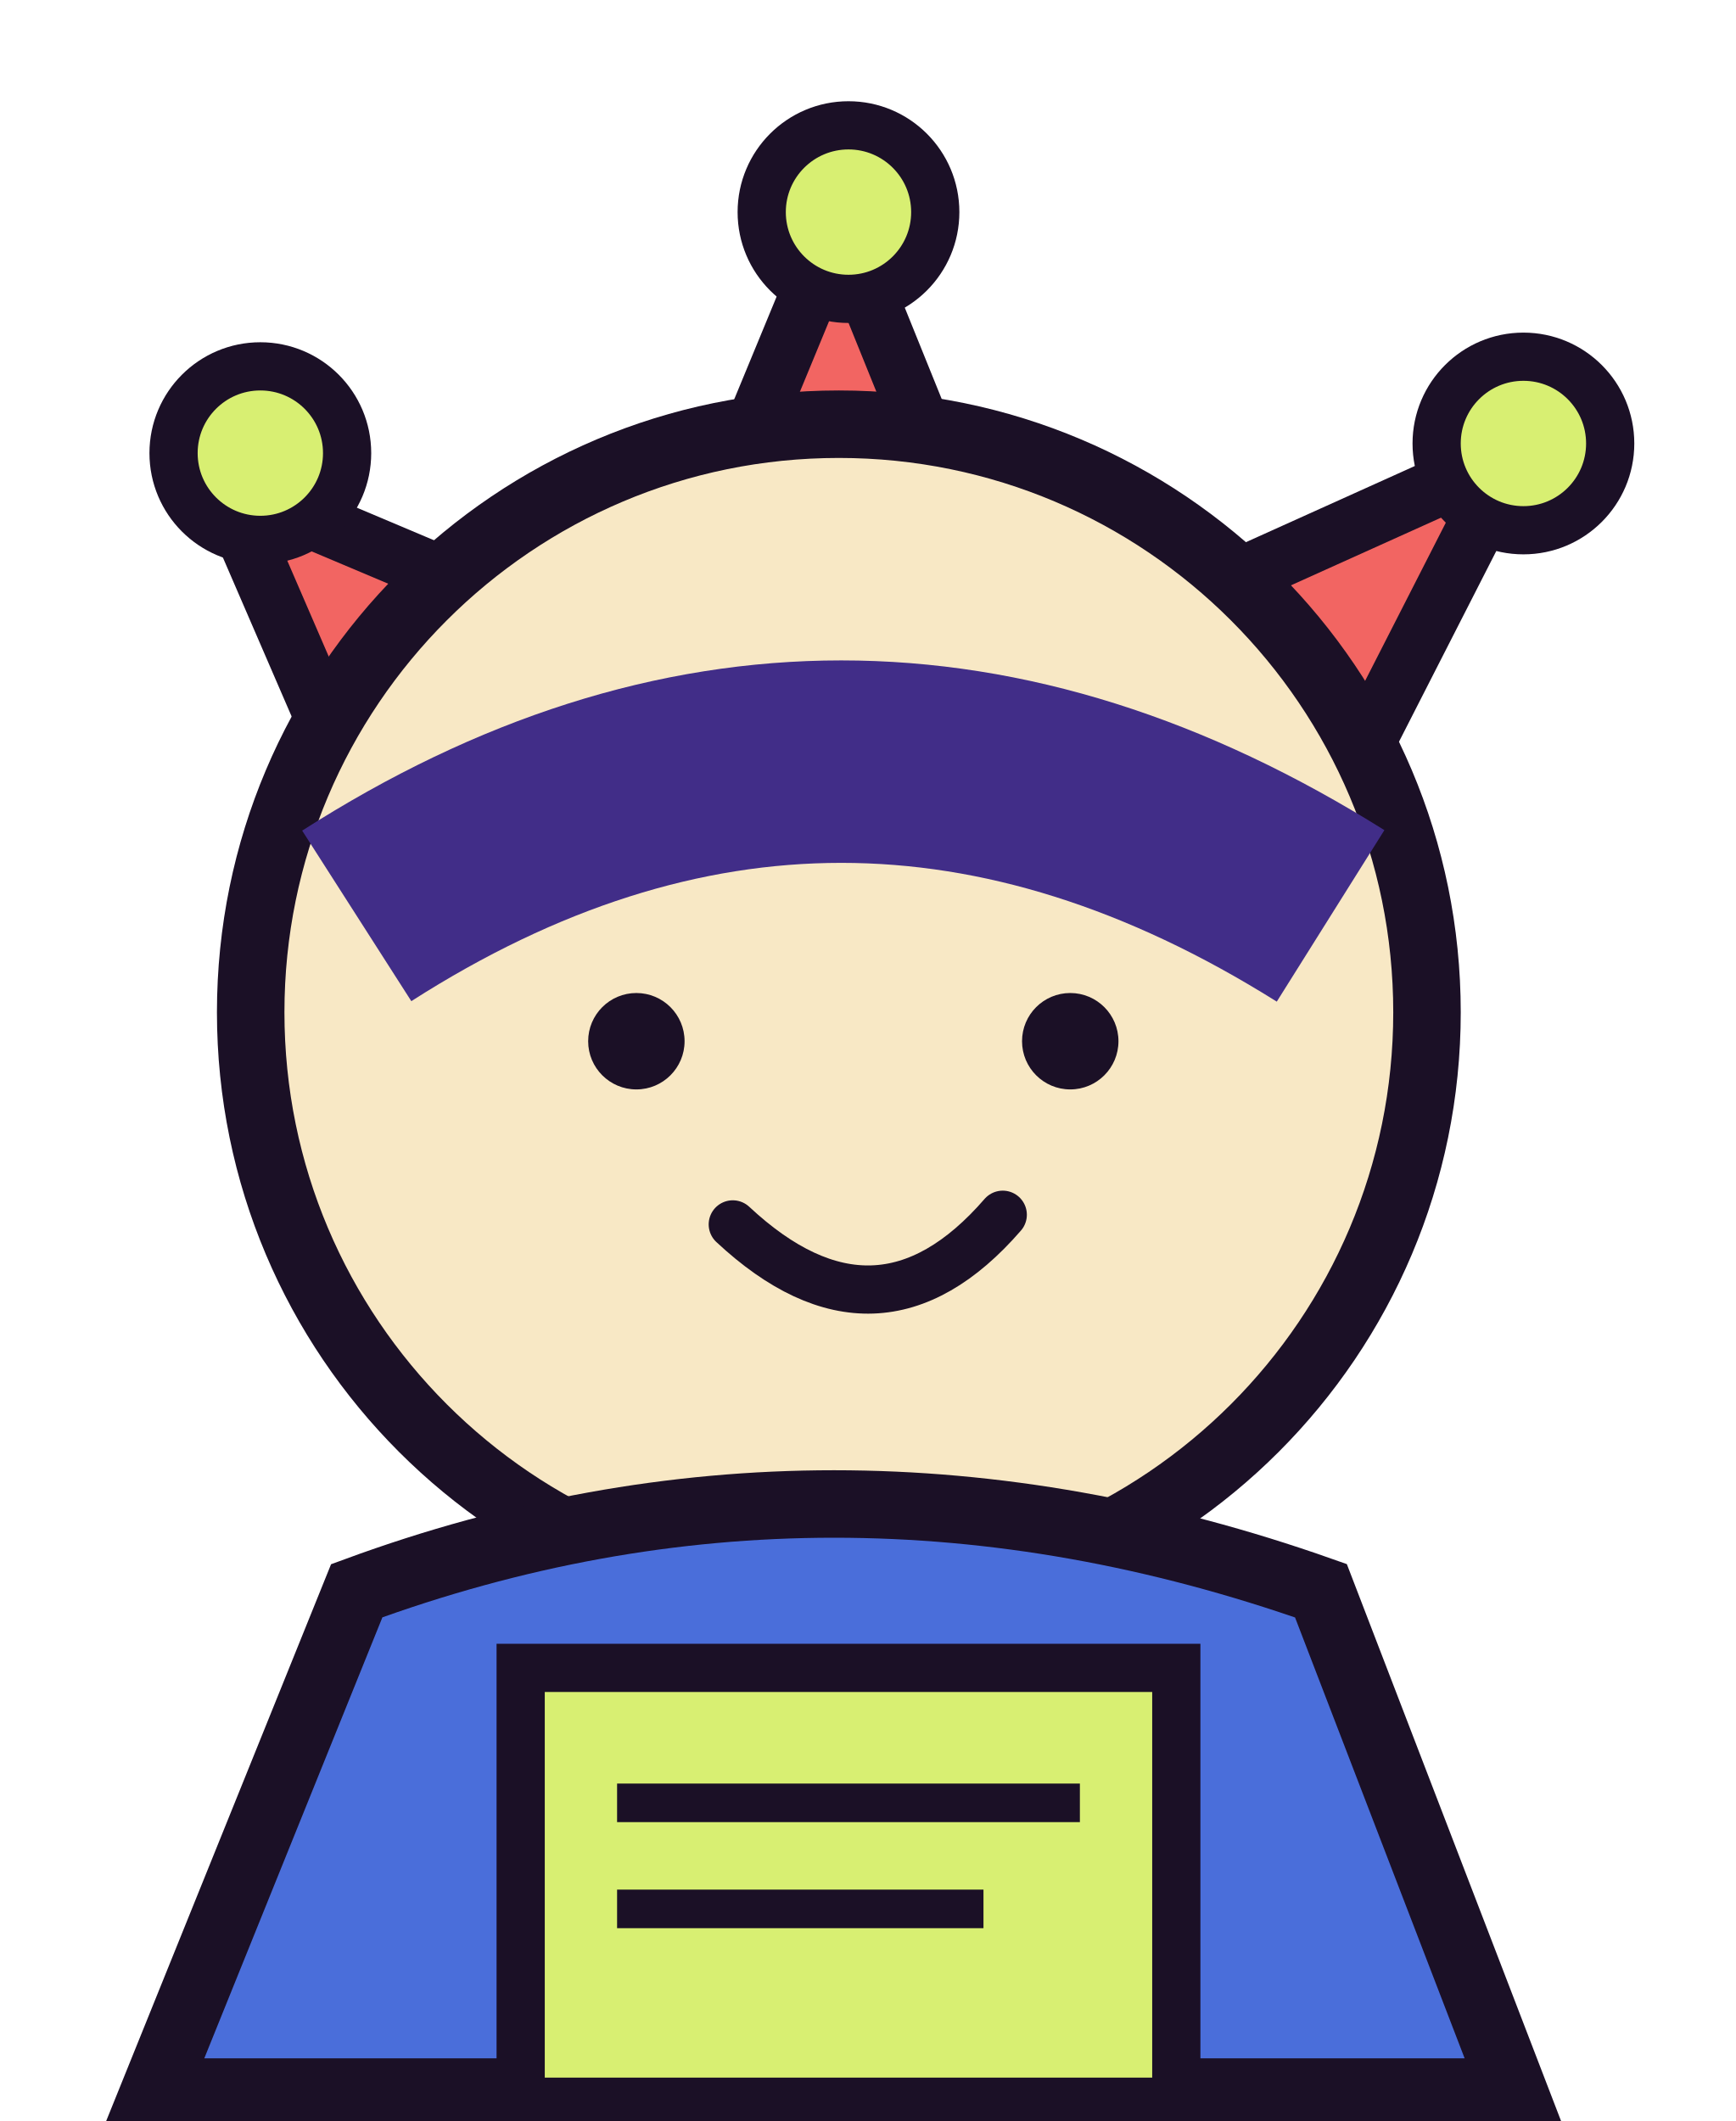
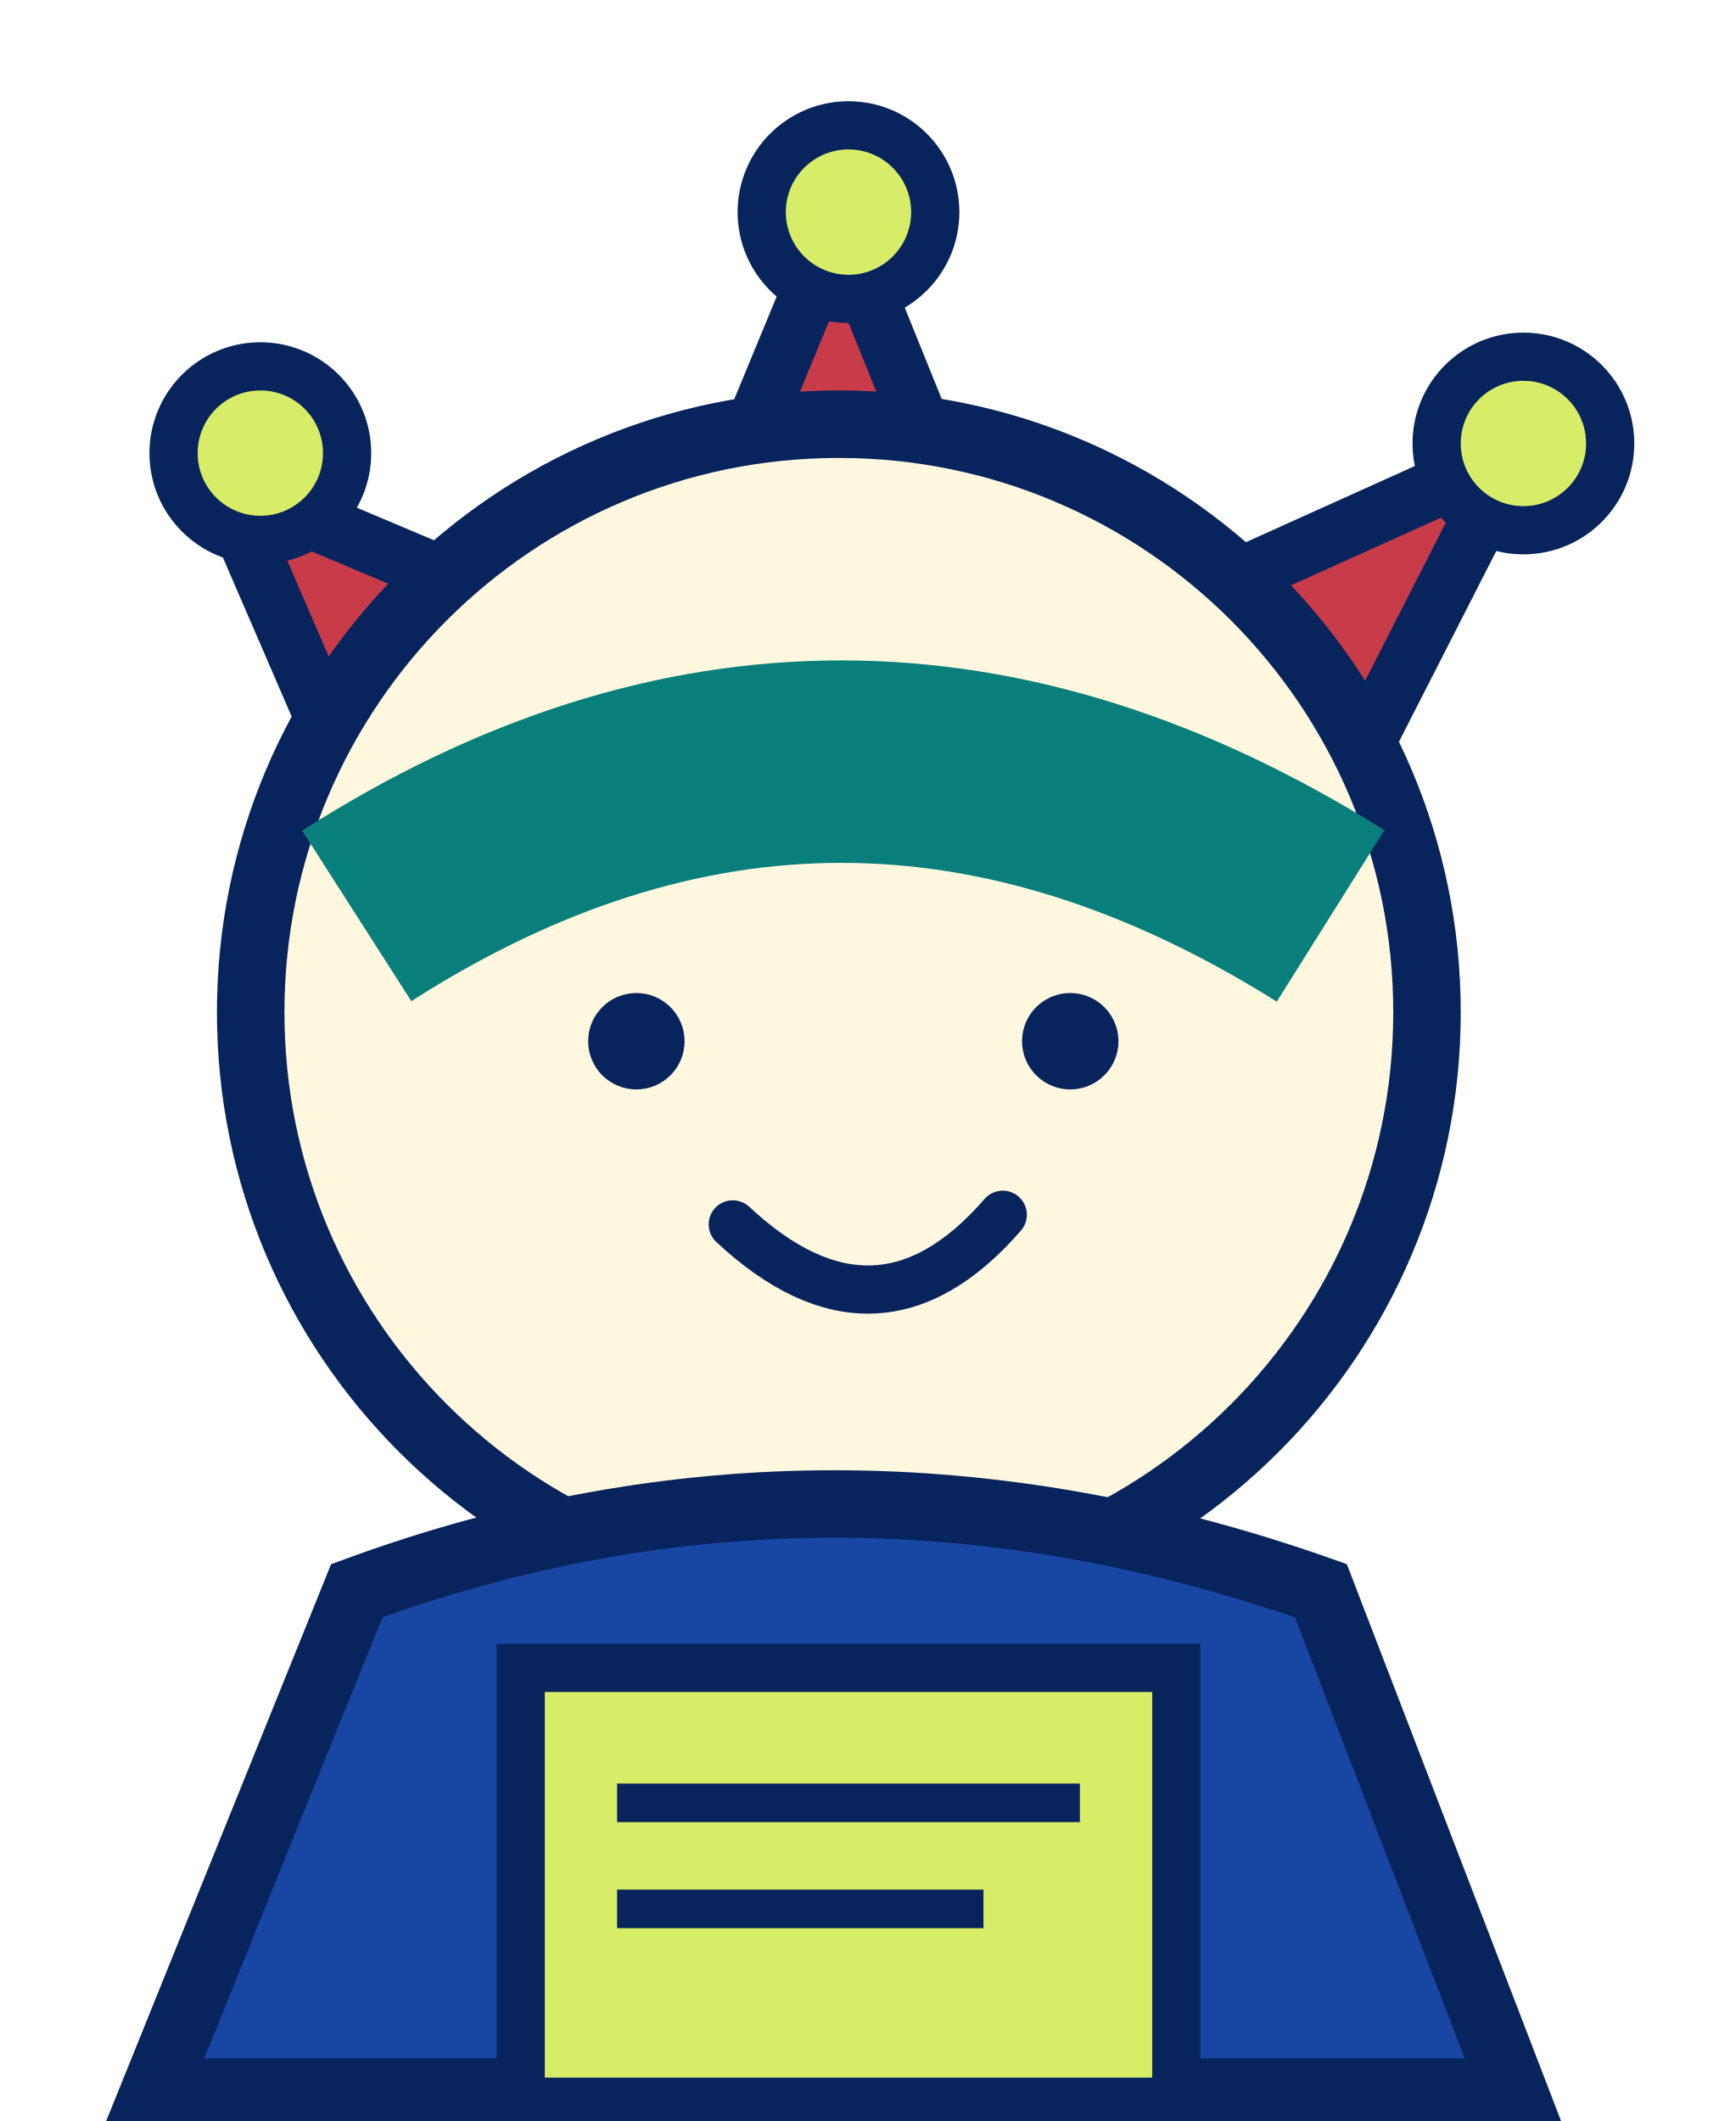
<svg xmlns="http://www.w3.org/2000/svg" viewBox="0 0 180 220" role="img" aria-labelledby="title">
-   <path d="M39 87 23 50l45 19 19-46 19 47 51-23-25 49" fill="#f26562" stroke="#1b1026" stroke-width="6" stroke-linejoin="round" />
-   <circle cx="87" cy="105" r="61" fill="#f8e8c5" stroke="#1b1026" stroke-width="7" />
-   <path d="M37 95q50-32 101 0" fill="none" stroke="#412d88" stroke-width="21" />
-   <circle cx="66" cy="108" r="5" fill="#1b1026" />
-   <circle cx="111" cy="108" r="5" fill="#1b1026" />
-   <path d="M76 127q15 14 28-1" fill="none" stroke="#1b1026" stroke-width="5" stroke-linecap="round" />
-   <circle cx="27" cy="47" r="9" fill="#d8ef72" stroke="#1b1026" stroke-width="5" />
-   <circle cx="88" cy="22" r="9" fill="#d8ef72" stroke="#1b1026" stroke-width="5" />
-   <circle cx="158" cy="46" r="9" fill="#d8ef72" stroke="#1b1026" stroke-width="5" />
-   <path d="M37 165q49-18 100 0l20 52H16z" fill="#4a6eda" stroke="#1b1026" stroke-width="7" />
-   <path d="M54 173h68v45H54z" fill="#d8ef72" stroke="#1b1026" stroke-width="5" />
-   <path d="M64 187h48M64 198h38" stroke="#1b1026" stroke-width="4" />
+   <path d="M39 87 23 50l45 19 19-46 19 47 51-23-25 49" fill="#c83b49" stroke="#08245c" stroke-width="6" stroke-linejoin="round" />
+   <circle cx="87" cy="105" r="61" fill="#fff8df" stroke="#08245c" stroke-width="7" />
+   <path d="M37 95q50-32 101 0" fill="none" stroke="#087f7a" stroke-width="21" />
+   <circle cx="66" cy="108" r="5" fill="#08245c" />
+   <circle cx="111" cy="108" r="5" fill="#08245c" />
+   <path d="M76 127q15 14 28-1" fill="none" stroke="#08245c" stroke-width="5" stroke-linecap="round" />
+   <circle cx="27" cy="47" r="9" fill="#d7ec67" stroke="#08245c" stroke-width="5" />
+   <circle cx="88" cy="22" r="9" fill="#d7ec67" stroke="#08245c" stroke-width="5" />
+   <circle cx="158" cy="46" r="9" fill="#d7ec67" stroke="#08245c" stroke-width="5" />
+   <path d="M37 165q49-18 100 0l20 52H16z" fill="#1847a3" stroke="#08245c" stroke-width="7" />
+   <path d="M54 173h68v45H54z" fill="#d7ec67" stroke="#08245c" stroke-width="5" />
+   <path d="M64 187h48M64 198h38" stroke="#08245c" stroke-width="4" />
</svg>
